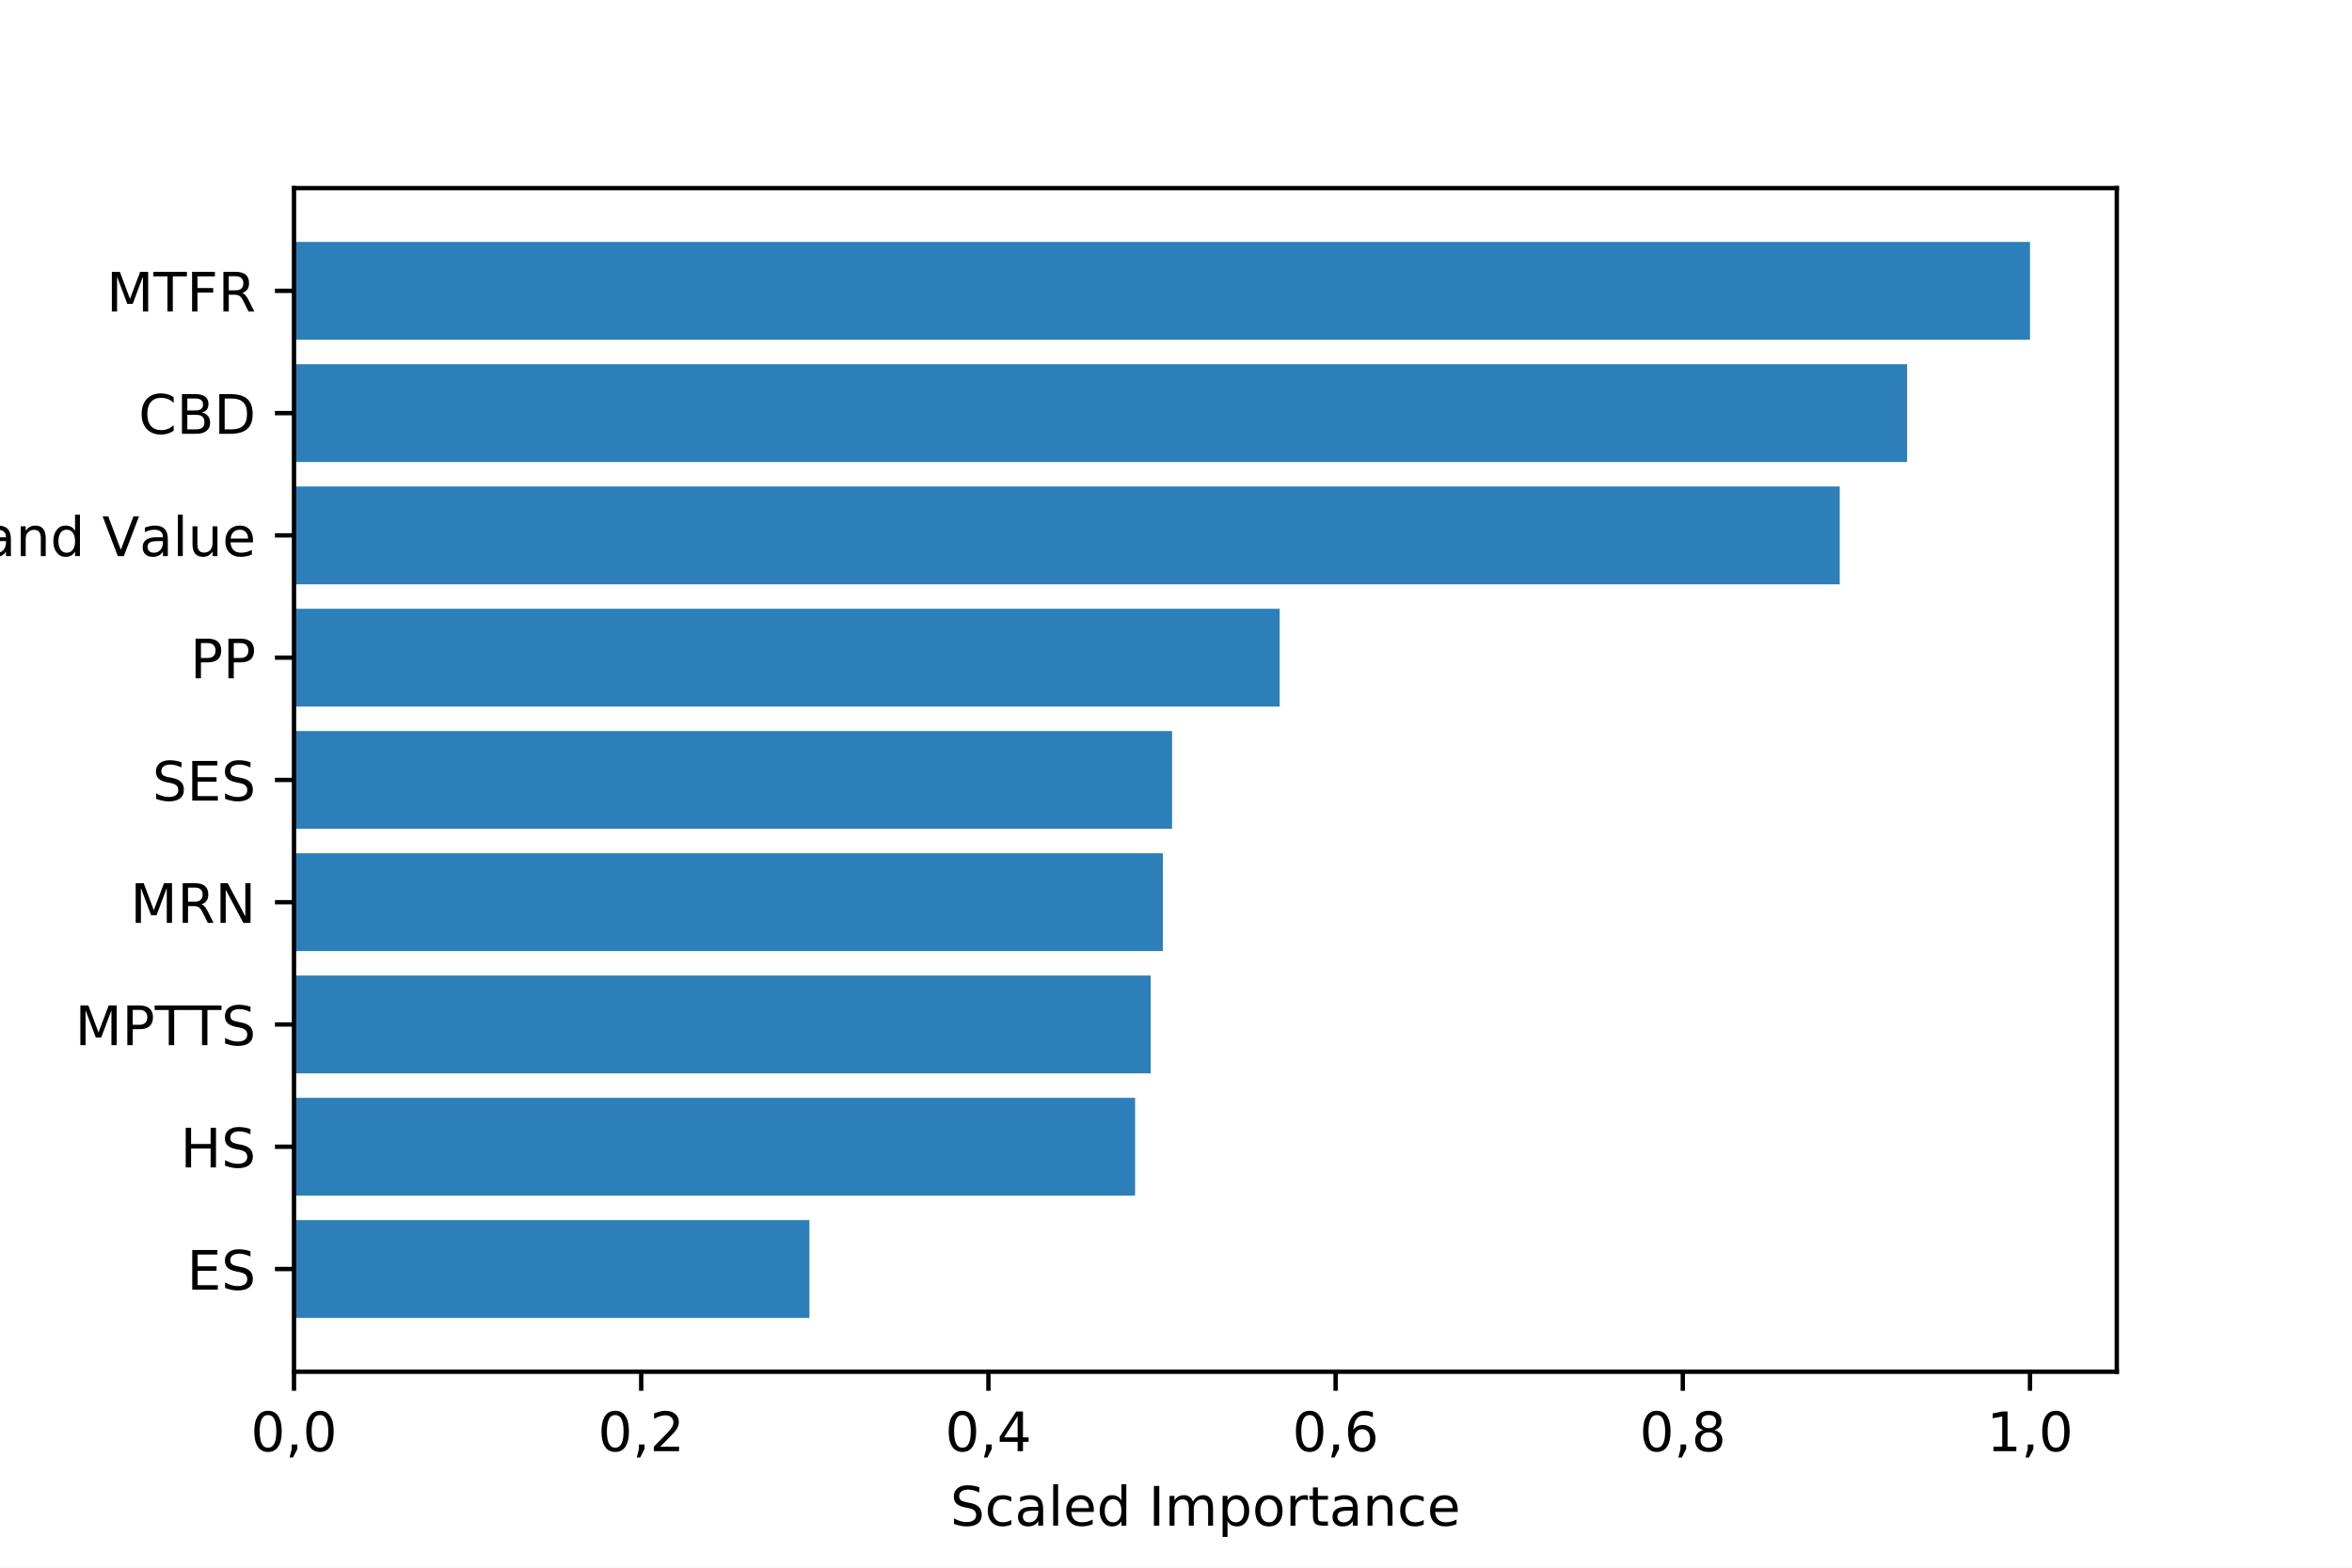
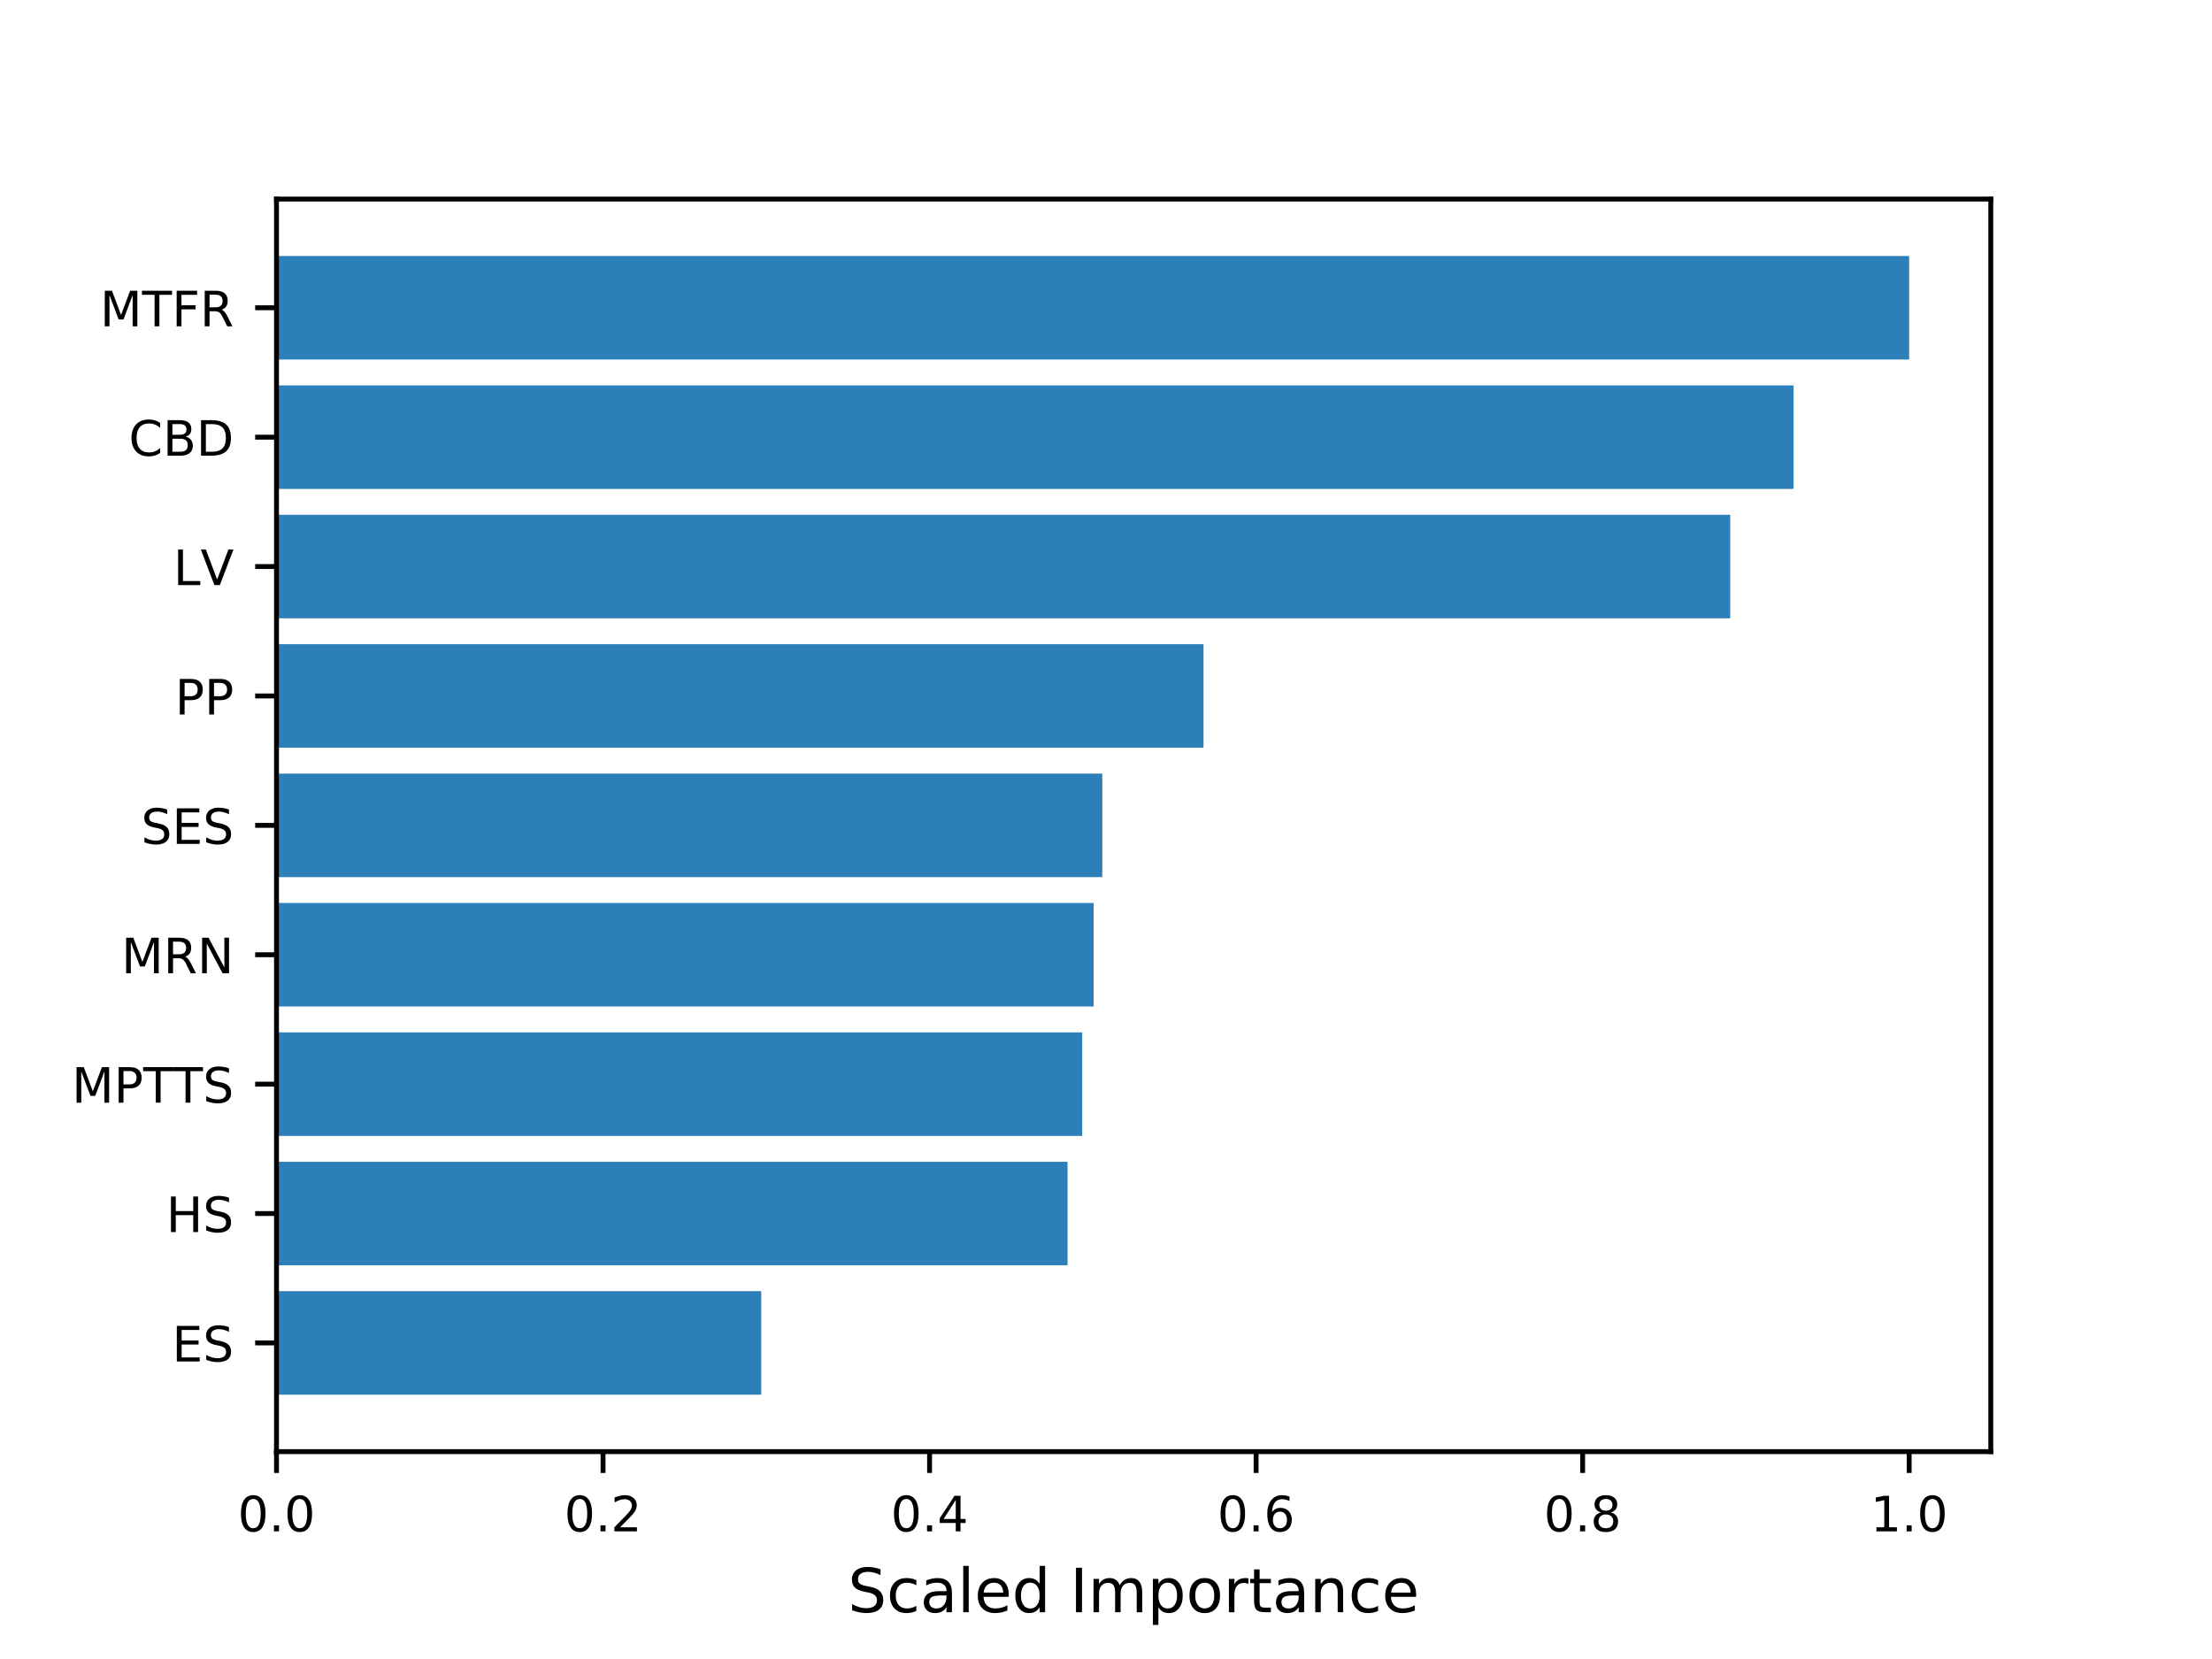
- <svg xmlns="http://www.w3.org/2000/svg" xmlns:xlink="http://www.w3.org/1999/xlink" height="288pt" version="1.1" viewBox="0 0 432 288" width="432pt">
+ <svg xmlns="http://www.w3.org/2000/svg" xmlns:xlink="http://www.w3.org/1999/xlink" height="272.126pt" version="1.1" viewBox="0 0 362.835 272.126" width="362.835pt">
  <defs>
    <style type="text/css">
*{stroke-linecap:butt;stroke-linejoin:round;}
  </style>
  </defs>
  <g id="figure_1">
    <g id="patch_1">
-       <path d="M 0 288  L 432 288  L 432 0  L 0 0  z " style="fill:#ffffff;" />
+       <path d="M 0 272.126  L 362.835 272.126  L 362.835 0  L 0 0  z " style="fill:#ffffff;" />
    </g>
    <g id="axes_1">
      <g id="patch_2">
-         <path d="M 54 252  L 388.8 252  L 388.8 34.56  L 54 34.56  z " style="fill:#ffffff;" />
+         <path d="M 45.354 238.11  L 326.551 238.11  L 326.551 32.655  L 45.354 32.655  z " style="fill:#ffffff;" />
      </g>
      <g id="patch_3">
-         <path clip-path="url(#p89a50918fe)" d="M 54 242.116  L 148.669 242.116  L 148.669 224.146  L 54 224.146  z " style="fill:#2c7fb8;" />
+         <path clip-path="url(#p14e335a076)" d="M 45.354 228.771  L 124.866 228.771  L 124.866 211.792  L 45.354 211.792  z " style="fill:#2c7fb8;" />
      </g>
      <g id="patch_4">
-         <path clip-path="url(#p89a50918fe)" d="M 54 219.654  L 208.486 219.654  L 208.486 201.683  L 54 201.683  z " style="fill:#2c7fb8;" />
+         <path clip-path="url(#p14e335a076)" d="M 45.354 207.547  L 175.107 207.547  L 175.107 190.567  L 45.354 190.567  z " style="fill:#2c7fb8;" />
      </g>
      <g id="patch_5">
-         <path clip-path="url(#p89a50918fe)" d="M 54 197.191  L 211.356 197.191  L 211.356 179.22  L 54 179.22  z " style="fill:#2c7fb8;" />
+         <path clip-path="url(#p14e335a076)" d="M 45.354 186.322  L 177.517 186.322  L 177.517 169.342  L 45.354 169.342  z " style="fill:#2c7fb8;" />
      </g>
      <g id="patch_6">
-         <path clip-path="url(#p89a50918fe)" d="M 54 174.728  L 213.588 174.728  L 213.588 156.758  L 54 156.758  z " style="fill:#2c7fb8;" />
+         <path clip-path="url(#p14e335a076)" d="M 45.354 165.097  L 179.391 165.097  L 179.391 148.117  L 45.354 148.117  z " style="fill:#2c7fb8;" />
      </g>
      <g id="patch_7">
-         <path clip-path="url(#p89a50918fe)" d="M 54 152.265  L 215.278 152.265  L 215.278 134.295  L 54 134.295  z " style="fill:#2c7fb8;" />
+         <path clip-path="url(#p14e335a076)" d="M 45.354 143.873  L 180.811 143.873  L 180.811 126.893  L 45.354 126.893  z " style="fill:#2c7fb8;" />
      </g>
      <g id="patch_8">
-         <path clip-path="url(#p89a50918fe)" d="M 54 129.802  L 235.047 129.802  L 235.047 111.832  L 54 111.832  z " style="fill:#2c7fb8;" />
+         <path clip-path="url(#p14e335a076)" d="M 45.354 122.648  L 197.415 122.648  L 197.415 105.668  L 45.354 105.668  z " style="fill:#2c7fb8;" />
      </g>
      <g id="patch_9">
-         <path clip-path="url(#p89a50918fe)" d="M 54 107.34  L 337.91 107.34  L 337.91 89.369  L 54 89.369  z " style="fill:#2c7fb8;" />
+         <path clip-path="url(#p14e335a076)" d="M 45.354 101.423  L 283.809 101.423  L 283.809 84.443  L 45.354 84.443  z " style="fill:#2c7fb8;" />
      </g>
      <g id="patch_10">
-         <path clip-path="url(#p89a50918fe)" d="M 54 84.877  L 350.282 84.877  L 350.282 66.906  L 54 66.906  z " style="fill:#2c7fb8;" />
+         <path clip-path="url(#p14e335a076)" d="M 45.354 80.198  L 294.2 80.198  L 294.2 63.219  L 45.354 63.219  z " style="fill:#2c7fb8;" />
      </g>
      <g id="patch_11">
-         <path clip-path="url(#p89a50918fe)" d="M 54 62.414  L 372.857 62.414  L 372.857 44.444  L 54 44.444  z " style="fill:#2c7fb8;" />
+         <path clip-path="url(#p14e335a076)" d="M 45.354 58.974  L 313.161 58.974  L 313.161 41.994  L 45.354 41.994  z " style="fill:#2c7fb8;" />
      </g>
      <g id="matplotlib.axis_1">
        <g id="xtick_1">
          <g id="line2d_1">
            <defs>
-               <path d="M 0 0  L 0 3.5  " id="mcd9fc59a5e" style="stroke:#000000;stroke-width:0.8;" />
-             </defs>
-             <g>
-               <use style="stroke:#000000;stroke-width:0.8;" x="54" xlink:href="#mcd9fc59a5e" y="252" />
+               <path d="M 0 0  L 0 3.5  " id="m15c969686b" style="stroke:#000000;stroke-width:0.8;" />
+             </defs>
+             <g>
+               <use style="stroke:#000000;stroke-width:0.8;" x="45.354" xlink:href="#m15c969686b" y="238.11" />
            </g>
          </g>
          <g id="text_1">
            <defs>
              <path d="M 31.781 66.406  Q 24.172 66.406 20.328 58.906  Q 16.5 51.422 16.5 36.375  Q 16.5 21.391 20.328 13.891  Q 24.172 6.391 31.781 6.391  Q 39.453 6.391 43.281 13.891  Q 47.125 21.391 47.125 36.375  Q 47.125 51.422 43.281 58.906  Q 39.453 66.406 31.781 66.406  z M 31.781 74.219  Q 44.047 74.219 50.516 64.516  Q 56.984 54.828 56.984 36.375  Q 56.984 17.969 50.516 8.266  Q 44.047 -1.422 31.781 -1.422  Q 19.531 -1.422 13.062 8.266  Q 6.594 17.969 6.594 36.375  Q 6.594 54.828 13.062 64.516  Q 19.531 74.219 31.781 74.219  z " id="DejaVuSans-48" />
-               <path d="M 11.719 12.406  L 22.016 12.406  L 22.016 4  L 14.016 -11.625  L 7.719 -11.625  L 11.719 4  z " id="DejaVuSans-44" />
-             </defs>
-             <g transform="translate(46.04844 266.5984)scale(0.1 -0.1)">
-               <use xlink:href="#DejaVuSans-48" />
-               <use x="63.623" xlink:href="#DejaVuSans-44" />
+               <path d="M 10.688 12.406  L 21 12.406  L 21 0  L 10.688 0  z " id="DejaVuSans-46" />
+             </defs>
+             <g transform="translate(38.99308 251.189)scale(0.08 -0.08)">
+               <use xlink:href="#DejaVuSans-48" />
+               <use x="63.623" xlink:href="#DejaVuSans-46" />
              <use x="95.41" xlink:href="#DejaVuSans-48" />
            </g>
          </g>
        </g>
        <g id="xtick_2">
          <g id="line2d_2">
            <g>
-               <use style="stroke:#000000;stroke-width:0.8;" x="117.771" xlink:href="#mcd9fc59a5e" y="252" />
+               <use style="stroke:#000000;stroke-width:0.8;" x="98.916" xlink:href="#m15c969686b" y="238.11" />
            </g>
          </g>
          <g id="text_2">
            <defs>
              <path d="M 19.188 8.297  L 53.609 8.297  L 53.609 0  L 7.328 0  L 7.328 8.297  Q 12.938 14.109 22.625 23.891  Q 32.328 33.688 34.812 36.531  Q 39.547 41.844 41.422 45.531  Q 43.312 49.219 43.312 52.781  Q 43.312 58.594 39.234 62.25  Q 35.156 65.922 28.609 65.922  Q 23.969 65.922 18.812 64.312  Q 13.672 62.703 7.812 59.422  L 7.812 69.391  Q 13.766 71.781 18.938 73  Q 24.125 74.219 28.422 74.219  Q 39.75 74.219 46.484 68.547  Q 53.219 62.891 53.219 53.422  Q 53.219 48.922 51.531 44.891  Q 49.859 40.875 45.406 35.406  Q 44.188 33.984 37.641 27.219  Q 31.109 20.453 19.188 8.297  z " id="DejaVuSans-50" />
            </defs>
-             <g transform="translate(109.8199 266.5984)scale(0.1 -0.1)">
-               <use xlink:href="#DejaVuSans-48" />
-               <use x="63.623" xlink:href="#DejaVuSans-44" />
+             <g transform="translate(92.55439 251.189)scale(0.08 -0.08)">
+               <use xlink:href="#DejaVuSans-48" />
+               <use x="63.623" xlink:href="#DejaVuSans-46" />
              <use x="95.41" xlink:href="#DejaVuSans-50" />
            </g>
          </g>
        </g>
        <g id="xtick_3">
          <g id="line2d_3">
            <g>
-               <use style="stroke:#000000;stroke-width:0.8;" x="181.543" xlink:href="#mcd9fc59a5e" y="252" />
+               <use style="stroke:#000000;stroke-width:0.8;" x="152.477" xlink:href="#m15c969686b" y="238.11" />
            </g>
          </g>
          <g id="text_3">
            <defs>
              <path d="M 37.797 64.312  L 12.891 25.391  L 37.797 25.391  z M 35.203 72.906  L 47.609 72.906  L 47.609 25.391  L 58.016 25.391  L 58.016 17.188  L 47.609 17.188  L 47.609 0  L 37.797 0  L 37.797 17.188  L 4.891 17.188  L 4.891 26.703  z " id="DejaVuSans-52" />
            </defs>
-             <g transform="translate(173.5913 266.5984)scale(0.1 -0.1)">
-               <use xlink:href="#DejaVuSans-48" />
-               <use x="63.623" xlink:href="#DejaVuSans-44" />
+             <g transform="translate(146.1157 251.189)scale(0.08 -0.08)">
+               <use xlink:href="#DejaVuSans-48" />
+               <use x="63.623" xlink:href="#DejaVuSans-46" />
              <use x="95.41" xlink:href="#DejaVuSans-52" />
            </g>
          </g>
        </g>
        <g id="xtick_4">
          <g id="line2d_4">
            <g>
-               <use style="stroke:#000000;stroke-width:0.8;" x="245.314" xlink:href="#mcd9fc59a5e" y="252" />
+               <use style="stroke:#000000;stroke-width:0.8;" x="206.038" xlink:href="#m15c969686b" y="238.11" />
            </g>
          </g>
          <g id="text_4">
            <defs>
              <path d="M 33.016 40.375  Q 26.375 40.375 22.484 35.828  Q 18.609 31.297 18.609 23.391  Q 18.609 15.531 22.484 10.953  Q 26.375 6.391 33.016 6.391  Q 39.656 6.391 43.531 10.953  Q 47.406 15.531 47.406 23.391  Q 47.406 31.297 43.531 35.828  Q 39.656 40.375 33.016 40.375  z M 52.594 71.297  L 52.594 62.312  Q 48.875 64.062 45.094 64.984  Q 41.312 65.922 37.594 65.922  Q 27.828 65.922 22.672 59.328  Q 17.531 52.734 16.797 39.406  Q 19.672 43.656 24.016 45.922  Q 28.375 48.188 33.594 48.188  Q 44.578 48.188 50.953 41.516  Q 57.328 34.859 57.328 23.391  Q 57.328 12.156 50.688 5.359  Q 44.047 -1.422 33.016 -1.422  Q 20.359 -1.422 13.672 8.266  Q 6.984 17.969 6.984 36.375  Q 6.984 53.656 15.188 63.938  Q 23.391 74.219 37.203 74.219  Q 40.922 74.219 44.703 73.484  Q 48.484 72.75 52.594 71.297  z " id="DejaVuSans-54" />
            </defs>
-             <g transform="translate(237.3627 266.5984)scale(0.1 -0.1)">
-               <use xlink:href="#DejaVuSans-48" />
-               <use x="63.623" xlink:href="#DejaVuSans-44" />
+             <g transform="translate(199.677 251.189)scale(0.08 -0.08)">
+               <use xlink:href="#DejaVuSans-48" />
+               <use x="63.623" xlink:href="#DejaVuSans-46" />
              <use x="95.41" xlink:href="#DejaVuSans-54" />
            </g>
          </g>
        </g>
        <g id="xtick_5">
          <g id="line2d_5">
            <g>
-               <use style="stroke:#000000;stroke-width:0.8;" x="309.086" xlink:href="#mcd9fc59a5e" y="252" />
+               <use style="stroke:#000000;stroke-width:0.8;" x="259.6" xlink:href="#m15c969686b" y="238.11" />
            </g>
          </g>
          <g id="text_5">
            <defs>
              <path d="M 31.781 34.625  Q 24.75 34.625 20.719 30.859  Q 16.703 27.094 16.703 20.516  Q 16.703 13.922 20.719 10.156  Q 24.75 6.391 31.781 6.391  Q 38.812 6.391 42.859 10.172  Q 46.922 13.969 46.922 20.516  Q 46.922 27.094 42.891 30.859  Q 38.875 34.625 31.781 34.625  z M 21.922 38.812  Q 15.578 40.375 12.031 44.719  Q 8.5 49.078 8.5 55.328  Q 8.5 64.062 14.719 69.141  Q 20.953 74.219 31.781 74.219  Q 42.672 74.219 48.875 69.141  Q 55.078 64.062 55.078 55.328  Q 55.078 49.078 51.531 44.719  Q 48 40.375 41.703 38.812  Q 48.828 37.156 52.797 32.312  Q 56.781 27.484 56.781 20.516  Q 56.781 9.906 50.312 4.234  Q 43.844 -1.422 31.781 -1.422  Q 19.734 -1.422 13.25 4.234  Q 6.781 9.906 6.781 20.516  Q 6.781 27.484 10.781 32.312  Q 14.797 37.156 21.922 38.812  z M 18.312 54.391  Q 18.312 48.734 21.844 45.562  Q 25.391 42.391 31.781 42.391  Q 38.141 42.391 41.719 45.562  Q 45.312 48.734 45.312 54.391  Q 45.312 60.062 41.719 63.234  Q 38.141 66.406 31.781 66.406  Q 25.391 66.406 21.844 63.234  Q 18.312 60.062 18.312 54.391  z " id="DejaVuSans-56" />
            </defs>
-             <g transform="translate(301.1342 266.5984)scale(0.1 -0.1)">
-               <use xlink:href="#DejaVuSans-48" />
-               <use x="63.623" xlink:href="#DejaVuSans-44" />
+             <g transform="translate(253.2383 251.189)scale(0.08 -0.08)">
+               <use xlink:href="#DejaVuSans-48" />
+               <use x="63.623" xlink:href="#DejaVuSans-46" />
              <use x="95.41" xlink:href="#DejaVuSans-56" />
            </g>
          </g>
        </g>
        <g id="xtick_6">
          <g id="line2d_6">
            <g>
-               <use style="stroke:#000000;stroke-width:0.8;" x="372.857" xlink:href="#mcd9fc59a5e" y="252" />
+               <use style="stroke:#000000;stroke-width:0.8;" x="313.161" xlink:href="#m15c969686b" y="238.11" />
            </g>
          </g>
          <g id="text_6">
            <defs>
              <path d="M 12.406 8.297  L 28.516 8.297  L 28.516 63.922  L 10.984 60.406  L 10.984 69.391  L 28.422 72.906  L 38.281 72.906  L 38.281 8.297  L 54.391 8.297  L 54.391 0  L 12.406 0  z " id="DejaVuSans-49" />
            </defs>
-             <g transform="translate(364.9056 266.5984)scale(0.1 -0.1)">
+             <g transform="translate(306.7996 251.189)scale(0.08 -0.08)">
              <use xlink:href="#DejaVuSans-49" />
-               <use x="63.623" xlink:href="#DejaVuSans-44" />
+               <use x="63.623" xlink:href="#DejaVuSans-46" />
              <use x="95.41" xlink:href="#DejaVuSans-48" />
            </g>
          </g>
        </g>
        <g id="text_7">
          <defs>
            <path d="M 53.516 70.516  L 53.516 60.891  Q 47.906 63.578 42.922 64.891  Q 37.938 66.219 33.297 66.219  Q 25.25 66.219 20.875 63.094  Q 16.5 59.969 16.5 54.203  Q 16.5 49.359 19.406 46.891  Q 22.312 44.438 30.422 42.922  L 36.375 41.703  Q 47.406 39.594 52.656 34.297  Q 57.906 29 57.906 20.125  Q 57.906 9.516 50.797 4.047  Q 43.703 -1.422 29.984 -1.422  Q 24.812 -1.422 18.969 -0.25  Q 13.141 0.922 6.891 3.219  L 6.891 13.375  Q 12.891 10.016 18.656 8.297  Q 24.422 6.594 29.984 6.594  Q 38.422 6.594 43.016 9.906  Q 47.609 13.234 47.609 19.391  Q 47.609 24.75 44.312 27.781  Q 41.016 30.812 33.5 32.328  L 27.484 33.5  Q 16.453 35.688 11.516 40.375  Q 6.594 45.062 6.594 53.422  Q 6.594 63.094 13.406 68.656  Q 20.219 74.219 32.172 74.219  Q 37.312 74.219 42.625 73.281  Q 47.953 72.359 53.516 70.516  z " id="DejaVuSans-83" />
            <path d="M 48.781 52.594  L 48.781 44.188  Q 44.969 46.297 41.141 47.344  Q 37.312 48.391 33.406 48.391  Q 24.656 48.391 19.812 42.844  Q 14.984 37.312 14.984 27.297  Q 14.984 17.281 19.812 11.734  Q 24.656 6.203 33.406 6.203  Q 37.312 6.203 41.141 7.25  Q 44.969 8.297 48.781 10.406  L 48.781 2.094  Q 45.016 0.344 40.984 -0.531  Q 36.969 -1.422 32.422 -1.422  Q 20.062 -1.422 12.781 6.344  Q 5.516 14.109 5.516 27.297  Q 5.516 40.672 12.859 48.328  Q 20.219 56 33.016 56  Q 37.156 56 41.109 55.141  Q 45.062 54.297 48.781 52.594  z " id="DejaVuSans-99" />
            <path d="M 34.281 27.484  Q 23.391 27.484 19.188 25  Q 14.984 22.516 14.984 16.5  Q 14.984 11.719 18.141 8.906  Q 21.297 6.109 26.703 6.109  Q 34.188 6.109 38.703 11.406  Q 43.219 16.703 43.219 25.484  L 43.219 27.484  z M 52.203 31.203  L 52.203 0  L 43.219 0  L 43.219 8.297  Q 40.141 3.328 35.547 0.953  Q 30.953 -1.422 24.312 -1.422  Q 15.922 -1.422 10.953 3.297  Q 6 8.016 6 15.922  Q 6 25.141 12.172 29.828  Q 18.359 34.516 30.609 34.516  L 43.219 34.516  L 43.219 35.406  Q 43.219 41.609 39.141 45  Q 35.062 48.391 27.688 48.391  Q 23 48.391 18.547 47.266  Q 14.109 46.141 10.016 43.891  L 10.016 52.203  Q 14.938 54.109 19.578 55.047  Q 24.219 56 28.609 56  Q 40.484 56 46.344 49.844  Q 52.203 43.703 52.203 31.203  z " id="DejaVuSans-97" />
            <path d="M 9.422 75.984  L 18.406 75.984  L 18.406 0  L 9.422 0  z " id="DejaVuSans-108" />
            <path d="M 56.203 29.594  L 56.203 25.203  L 14.891 25.203  Q 15.484 15.922 20.484 11.062  Q 25.484 6.203 34.422 6.203  Q 39.594 6.203 44.453 7.469  Q 49.312 8.734 54.109 11.281  L 54.109 2.781  Q 49.266 0.734 44.188 -0.344  Q 39.109 -1.422 33.891 -1.422  Q 20.797 -1.422 13.156 6.188  Q 5.516 13.812 5.516 26.812  Q 5.516 40.234 12.766 48.109  Q 20.016 56 32.328 56  Q 43.359 56 49.781 48.891  Q 56.203 41.797 56.203 29.594  z M 47.219 32.234  Q 47.125 39.594 43.094 43.984  Q 39.062 48.391 32.422 48.391  Q 24.906 48.391 20.391 44.141  Q 15.875 39.891 15.188 32.172  z " id="DejaVuSans-101" />
            <path d="M 45.406 46.391  L 45.406 75.984  L 54.391 75.984  L 54.391 0  L 45.406 0  L 45.406 8.203  Q 42.578 3.328 38.25 0.953  Q 33.938 -1.422 27.875 -1.422  Q 17.969 -1.422 11.734 6.484  Q 5.516 14.406 5.516 27.297  Q 5.516 40.188 11.734 48.094  Q 17.969 56 27.875 56  Q 33.938 56 38.25 53.625  Q 42.578 51.266 45.406 46.391  z M 14.797 27.297  Q 14.797 17.391 18.875 11.75  Q 22.953 6.109 30.078 6.109  Q 37.203 6.109 41.297 11.75  Q 45.406 17.391 45.406 27.297  Q 45.406 37.203 41.297 42.844  Q 37.203 48.484 30.078 48.484  Q 22.953 48.484 18.875 42.844  Q 14.797 37.203 14.797 27.297  z " id="DejaVuSans-100" />
            <path id="DejaVuSans-32" />
            <path d="M 9.812 72.906  L 19.672 72.906  L 19.672 0  L 9.812 0  z " id="DejaVuSans-73" />
            <path d="M 52 44.188  Q 55.375 50.25 60.062 53.125  Q 64.75 56 71.094 56  Q 79.641 56 84.281 50.016  Q 88.922 44.047 88.922 33.016  L 88.922 0  L 79.891 0  L 79.891 32.719  Q 79.891 40.578 77.094 44.375  Q 74.312 48.188 68.609 48.188  Q 61.625 48.188 57.562 43.547  Q 53.516 38.922 53.516 30.906  L 53.516 0  L 44.484 0  L 44.484 32.719  Q 44.484 40.625 41.703 44.406  Q 38.922 48.188 33.109 48.188  Q 26.219 48.188 22.156 43.531  Q 18.109 38.875 18.109 30.906  L 18.109 0  L 9.078 0  L 9.078 54.688  L 18.109 54.688  L 18.109 46.188  Q 21.188 51.219 25.484 53.609  Q 29.781 56 35.688 56  Q 41.656 56 45.828 52.969  Q 50 49.953 52 44.188  z " id="DejaVuSans-109" />
            <path d="M 18.109 8.203  L 18.109 -20.797  L 9.078 -20.797  L 9.078 54.688  L 18.109 54.688  L 18.109 46.391  Q 20.953 51.266 25.266 53.625  Q 29.594 56 35.594 56  Q 45.562 56 51.781 48.094  Q 58.016 40.188 58.016 27.297  Q 58.016 14.406 51.781 6.484  Q 45.562 -1.422 35.594 -1.422  Q 29.594 -1.422 25.266 0.953  Q 20.953 3.328 18.109 8.203  z M 48.688 27.297  Q 48.688 37.203 44.609 42.844  Q 40.531 48.484 33.406 48.484  Q 26.266 48.484 22.188 42.844  Q 18.109 37.203 18.109 27.297  Q 18.109 17.391 22.188 11.75  Q 26.266 6.109 33.406 6.109  Q 40.531 6.109 44.609 11.75  Q 48.688 17.391 48.688 27.297  z " id="DejaVuSans-112" />
            <path d="M 30.609 48.391  Q 23.391 48.391 19.188 42.75  Q 14.984 37.109 14.984 27.297  Q 14.984 17.484 19.156 11.844  Q 23.344 6.203 30.609 6.203  Q 37.797 6.203 41.984 11.859  Q 46.188 17.531 46.188 27.297  Q 46.188 37.016 41.984 42.703  Q 37.797 48.391 30.609 48.391  z M 30.609 56  Q 42.328 56 49.016 48.375  Q 55.719 40.766 55.719 27.297  Q 55.719 13.875 49.016 6.219  Q 42.328 -1.422 30.609 -1.422  Q 18.844 -1.422 12.172 6.219  Q 5.516 13.875 5.516 27.297  Q 5.516 40.766 12.172 48.375  Q 18.844 56 30.609 56  z " id="DejaVuSans-111" />
            <path d="M 41.109 46.297  Q 39.594 47.172 37.812 47.578  Q 36.031 48 33.891 48  Q 26.266 48 22.188 43.047  Q 18.109 38.094 18.109 28.812  L 18.109 0  L 9.078 0  L 9.078 54.688  L 18.109 54.688  L 18.109 46.188  Q 20.953 51.172 25.484 53.578  Q 30.031 56 36.531 56  Q 37.453 56 38.578 55.875  Q 39.703 55.766 41.062 55.516  z " id="DejaVuSans-114" />
            <path d="M 18.312 70.219  L 18.312 54.688  L 36.812 54.688  L 36.812 47.703  L 18.312 47.703  L 18.312 18.016  Q 18.312 11.328 20.141 9.422  Q 21.969 7.516 27.594 7.516  L 36.812 7.516  L 36.812 0  L 27.594 0  Q 17.188 0 13.234 3.875  Q 9.281 7.766 9.281 18.016  L 9.281 47.703  L 2.688 47.703  L 2.688 54.688  L 9.281 54.688  L 9.281 70.219  z " id="DejaVuSans-116" />
            <path d="M 54.891 33.016  L 54.891 0  L 45.906 0  L 45.906 32.719  Q 45.906 40.484 42.875 44.328  Q 39.844 48.188 33.797 48.188  Q 26.516 48.188 22.312 43.547  Q 18.109 38.922 18.109 30.906  L 18.109 0  L 9.078 0  L 9.078 54.688  L 18.109 54.688  L 18.109 46.188  Q 21.344 51.125 25.703 53.562  Q 30.078 56 35.797 56  Q 45.219 56 50.047 50.172  Q 54.891 44.344 54.891 33.016  z " id="DejaVuSans-110" />
          </defs>
-           <g transform="translate(174.5305 280.2766)scale(0.1 -0.1)">
+           <g transform="translate(139.0832 264.4512)scale(0.1 -0.1)">
            <use xlink:href="#DejaVuSans-83" />
            <use x="63.477" xlink:href="#DejaVuSans-99" />
            <use x="118.457" xlink:href="#DejaVuSans-97" />
            <use x="179.736" xlink:href="#DejaVuSans-108" />
            <use x="207.52" xlink:href="#DejaVuSans-101" />
            <use x="269.043" xlink:href="#DejaVuSans-100" />
            <use x="332.52" xlink:href="#DejaVuSans-32" />
            <use x="364.307" xlink:href="#DejaVuSans-73" />
            <use x="393.799" xlink:href="#DejaVuSans-109" />
            <use x="491.211" xlink:href="#DejaVuSans-112" />
            <use x="554.688" xlink:href="#DejaVuSans-111" />
            <use x="615.869" xlink:href="#DejaVuSans-114" />
            <use x="656.982" xlink:href="#DejaVuSans-116" />
            <use x="696.191" xlink:href="#DejaVuSans-97" />
            <use x="757.471" xlink:href="#DejaVuSans-110" />
            <use x="820.85" xlink:href="#DejaVuSans-99" />
            <use x="875.83" xlink:href="#DejaVuSans-101" />
          </g>
        </g>
      </g>
      <g id="matplotlib.axis_2">
        <g id="ytick_1">
          <g id="line2d_7">
            <defs>
-               <path d="M 0 0  L -3.5 0  " id="me6a5a17b6e" style="stroke:#000000;stroke-width:0.8;" />
-             </defs>
-             <g>
-               <use style="stroke:#000000;stroke-width:0.8;" x="54" xlink:href="#me6a5a17b6e" y="233.131" />
+               <path d="M 0 0  L -3.5 0  " id="m0959d3c7fb" style="stroke:#000000;stroke-width:0.8;" />
+             </defs>
+             <g>
+               <use style="stroke:#000000;stroke-width:0.8;" x="45.354" xlink:href="#m0959d3c7fb" y="220.281" />
            </g>
          </g>
          <g id="text_8">
            <defs>
              <path d="M 9.812 72.906  L 55.906 72.906  L 55.906 64.594  L 19.672 64.594  L 19.672 43.016  L 54.391 43.016  L 54.391 34.719  L 19.672 34.719  L 19.672 8.297  L 56.781 8.297  L 56.781 0  L 9.812 0  z " id="DejaVuSans-69" />
            </defs>
-             <g transform="translate(34.33281 236.9305)scale(0.1 -0.1)">
+             <g transform="translate(28.22058 223.3209)scale(0.08 -0.08)">
              <use xlink:href="#DejaVuSans-69" />
              <use x="63.184" xlink:href="#DejaVuSans-83" />
            </g>
          </g>
        </g>
        <g id="ytick_2">
          <g id="line2d_8">
            <g>
-               <use style="stroke:#000000;stroke-width:0.8;" x="54" xlink:href="#me6a5a17b6e" y="210.668" />
+               <use style="stroke:#000000;stroke-width:0.8;" x="45.354" xlink:href="#m0959d3c7fb" y="199.057" />
            </g>
          </g>
          <g id="text_9">
            <defs>
              <path d="M 9.812 72.906  L 19.672 72.906  L 19.672 43.016  L 55.516 43.016  L 55.516 72.906  L 65.375 72.906  L 65.375 0  L 55.516 0  L 55.516 34.719  L 19.672 34.719  L 19.672 0  L 9.812 0  z " id="DejaVuSans-72" />
            </defs>
-             <g transform="translate(33.13125 214.4676)scale(0.1 -0.1)">
+             <g transform="translate(27.25933 202.0962)scale(0.08 -0.08)">
              <use xlink:href="#DejaVuSans-72" />
              <use x="75.195" xlink:href="#DejaVuSans-83" />
            </g>
          </g>
        </g>
        <g id="ytick_3">
          <g id="line2d_9">
            <g>
-               <use style="stroke:#000000;stroke-width:0.8;" x="54" xlink:href="#me6a5a17b6e" y="188.206" />
+               <use style="stroke:#000000;stroke-width:0.8;" x="45.354" xlink:href="#m0959d3c7fb" y="177.832" />
            </g>
          </g>
          <g id="text_10">
            <defs>
              <path d="M 9.812 72.906  L 24.516 72.906  L 43.109 23.297  L 61.812 72.906  L 76.516 72.906  L 76.516 0  L 66.891 0  L 66.891 64.016  L 48.094 14.016  L 38.188 14.016  L 19.391 64.016  L 19.391 0  L 9.812 0  z " id="DejaVuSans-77" />
              <path d="M 19.672 64.797  L 19.672 37.406  L 32.078 37.406  Q 38.969 37.406 42.719 40.969  Q 46.484 44.531 46.484 51.125  Q 46.484 57.672 42.719 61.234  Q 38.969 64.797 32.078 64.797  z M 9.812 72.906  L 32.078 72.906  Q 44.344 72.906 50.609 67.359  Q 56.891 61.812 56.891 51.125  Q 56.891 40.328 50.609 34.812  Q 44.344 29.297 32.078 29.297  L 19.672 29.297  L 19.672 0  L 9.812 0  z " id="DejaVuSans-80" />
              <path d="M -0.297 72.906  L 61.375 72.906  L 61.375 64.594  L 35.5 64.594  L 35.5 0  L 25.594 0  L 25.594 64.594  L -0.297 64.594  z " id="DejaVuSans-84" />
            </defs>
-             <g transform="translate(13.77969 192.0048)scale(0.1 -0.1)">
+             <g transform="translate(11.77808 180.8715)scale(0.08 -0.08)">
              <use xlink:href="#DejaVuSans-77" />
              <use x="86.279" xlink:href="#DejaVuSans-80" />
              <use x="146.582" xlink:href="#DejaVuSans-84" />
              <use x="207.65" xlink:href="#DejaVuSans-84" />
              <use x="268.734" xlink:href="#DejaVuSans-83" />
            </g>
          </g>
        </g>
        <g id="ytick_4">
          <g id="line2d_10">
            <g>
-               <use style="stroke:#000000;stroke-width:0.8;" x="54" xlink:href="#me6a5a17b6e" y="165.743" />
+               <use style="stroke:#000000;stroke-width:0.8;" x="45.354" xlink:href="#m0959d3c7fb" y="156.607" />
            </g>
          </g>
          <g id="text_11">
            <defs>
              <path d="M 44.391 34.188  Q 47.562 33.109 50.562 29.594  Q 53.562 26.078 56.594 19.922  L 66.609 0  L 56 0  L 46.688 18.703  Q 43.062 26.031 39.672 28.422  Q 36.281 30.812 30.422 30.812  L 19.672 30.812  L 19.672 0  L 9.812 0  L 9.812 72.906  L 32.078 72.906  Q 44.578 72.906 50.734 67.672  Q 56.891 62.453 56.891 51.906  Q 56.891 45.016 53.688 40.469  Q 50.484 35.938 44.391 34.188  z M 19.672 64.797  L 19.672 38.922  L 32.078 38.922  Q 39.203 38.922 42.844 42.219  Q 46.484 45.516 46.484 51.906  Q 46.484 58.297 42.844 61.547  Q 39.203 64.797 32.078 64.797  z " id="DejaVuSans-82" />
              <path d="M 9.812 72.906  L 23.094 72.906  L 55.422 11.922  L 55.422 72.906  L 64.984 72.906  L 64.984 0  L 51.703 0  L 19.391 60.984  L 19.391 0  L 9.812 0  z " id="DejaVuSans-78" />
            </defs>
-             <g transform="translate(23.94219 169.542)scale(0.1 -0.1)">
+             <g transform="translate(19.90808 159.6468)scale(0.08 -0.08)">
              <use xlink:href="#DejaVuSans-77" />
              <use x="86.279" xlink:href="#DejaVuSans-82" />
              <use x="155.762" xlink:href="#DejaVuSans-78" />
            </g>
          </g>
        </g>
        <g id="ytick_5">
          <g id="line2d_11">
            <g>
-               <use style="stroke:#000000;stroke-width:0.8;" x="54" xlink:href="#me6a5a17b6e" y="143.28" />
+               <use style="stroke:#000000;stroke-width:0.8;" x="45.354" xlink:href="#m0959d3c7fb" y="135.383" />
            </g>
          </g>
          <g id="text_12">
-             <g transform="translate(27.98438 147.0792)scale(0.1 -0.1)">
+             <g transform="translate(23.14183 138.4221)scale(0.08 -0.08)">
              <use xlink:href="#DejaVuSans-83" />
              <use x="63.477" xlink:href="#DejaVuSans-69" />
              <use x="126.66" xlink:href="#DejaVuSans-83" />
            </g>
          </g>
        </g>
        <g id="ytick_6">
          <g id="line2d_12">
            <g>
-               <use style="stroke:#000000;stroke-width:0.8;" x="54" xlink:href="#me6a5a17b6e" y="120.817" />
+               <use style="stroke:#000000;stroke-width:0.8;" x="45.354" xlink:href="#m0959d3c7fb" y="114.158" />
            </g>
          </g>
          <g id="text_13">
-             <g transform="translate(34.94062 124.6164)scale(0.1 -0.1)">
+             <g transform="translate(28.70683 117.1974)scale(0.08 -0.08)">
              <use xlink:href="#DejaVuSans-80" />
              <use x="60.303" xlink:href="#DejaVuSans-80" />
            </g>
          </g>
        </g>
        <g id="ytick_7">
          <g id="line2d_13">
            <g>
-               <use style="stroke:#000000;stroke-width:0.8;" x="54" xlink:href="#me6a5a17b6e" y="98.354" />
+               <use style="stroke:#000000;stroke-width:0.8;" x="45.354" xlink:href="#m0959d3c7fb" y="92.933" />
            </g>
          </g>
          <g id="text_14">
            <defs>
              <path d="M 9.812 72.906  L 19.672 72.906  L 19.672 8.297  L 55.172 8.297  L 55.172 0  L 9.812 0  z " id="DejaVuSans-76" />
              <path d="M 28.609 0  L 0.781 72.906  L 11.078 72.906  L 34.188 11.531  L 57.328 72.906  L 67.578 72.906  L 39.797 0  z " id="DejaVuSans-86" />
-               <path d="M 8.5 21.578  L 8.5 54.688  L 17.484 54.688  L 17.484 21.922  Q 17.484 14.156 20.5 10.266  Q 23.531 6.391 29.594 6.391  Q 36.859 6.391 41.078 11.031  Q 45.312 15.672 45.312 23.688  L 45.312 54.688  L 54.297 54.688  L 54.297 0  L 45.312 0  L 45.312 8.406  Q 42.047 3.422 37.719 1  Q 33.406 -1.422 27.688 -1.422  Q 18.266 -1.422 13.375 4.438  Q 8.5 10.297 8.5 21.578  z M 31.109 56  z " id="DejaVuSans-117" />
-             </defs>
-             <g transform="translate(-8.790625 102.1536)scale(0.1 -0.1)">
+             </defs>
+             <g transform="translate(28.43808 95.97265)scale(0.08 -0.08)">
              <use xlink:href="#DejaVuSans-76" />
-               <use x="55.713" xlink:href="#DejaVuSans-97" />
-               <use x="116.992" xlink:href="#DejaVuSans-110" />
-               <use x="180.371" xlink:href="#DejaVuSans-100" />
-               <use x="243.848" xlink:href="#DejaVuSans-32" />
-               <use x="275.635" xlink:href="#DejaVuSans-86" />
-               <use x="343.934" xlink:href="#DejaVuSans-97" />
-               <use x="405.213" xlink:href="#DejaVuSans-108" />
-               <use x="432.996" xlink:href="#DejaVuSans-117" />
-               <use x="496.375" xlink:href="#DejaVuSans-101" />
+               <use x="55.541" xlink:href="#DejaVuSans-86" />
            </g>
          </g>
        </g>
        <g id="ytick_8">
          <g id="line2d_14">
            <g>
-               <use style="stroke:#000000;stroke-width:0.8;" x="54" xlink:href="#me6a5a17b6e" y="75.892" />
+               <use style="stroke:#000000;stroke-width:0.8;" x="45.354" xlink:href="#m0959d3c7fb" y="71.709" />
            </g>
          </g>
          <g id="text_15">
            <defs>
              <path d="M 64.406 67.281  L 64.406 56.891  Q 59.422 61.531 53.781 63.812  Q 48.141 66.109 41.797 66.109  Q 29.297 66.109 22.656 58.469  Q 16.016 50.828 16.016 36.375  Q 16.016 21.969 22.656 14.328  Q 29.297 6.688 41.797 6.688  Q 48.141 6.688 53.781 8.984  Q 59.422 11.281 64.406 15.922  L 64.406 5.609  Q 59.234 2.094 53.438 0.328  Q 47.656 -1.422 41.219 -1.422  Q 24.656 -1.422 15.125 8.703  Q 5.609 18.844 5.609 36.375  Q 5.609 53.953 15.125 64.078  Q 24.656 74.219 41.219 74.219  Q 47.75 74.219 53.531 72.484  Q 59.328 70.75 64.406 67.281  z " id="DejaVuSans-67" />
              <path d="M 19.672 34.812  L 19.672 8.109  L 35.5 8.109  Q 43.453 8.109 47.281 11.406  Q 51.125 14.703 51.125 21.484  Q 51.125 28.328 47.281 31.562  Q 43.453 34.812 35.5 34.812  z M 19.672 64.797  L 19.672 42.828  L 34.281 42.828  Q 41.5 42.828 45.031 45.531  Q 48.578 48.25 48.578 53.812  Q 48.578 59.328 45.031 62.062  Q 41.5 64.797 34.281 64.797  z M 9.812 72.906  L 35.016 72.906  Q 46.297 72.906 52.391 68.219  Q 58.5 63.531 58.5 54.891  Q 58.5 48.188 55.375 44.234  Q 52.25 40.281 46.188 39.312  Q 53.469 37.75 57.5 32.781  Q 61.531 27.828 61.531 20.406  Q 61.531 10.641 54.891 5.312  Q 48.25 0 35.984 0  L 9.812 0  z " id="DejaVuSans-66" />
              <path d="M 19.672 64.797  L 19.672 8.109  L 31.594 8.109  Q 46.688 8.109 53.688 14.938  Q 60.688 21.781 60.688 36.531  Q 60.688 51.172 53.688 57.984  Q 46.688 64.797 31.594 64.797  z M 9.812 72.906  L 30.078 72.906  Q 51.266 72.906 61.172 64.094  Q 71.094 55.281 71.094 36.531  Q 71.094 17.672 61.125 8.828  Q 51.172 0 30.078 0  L 9.812 0  z " id="DejaVuSans-68" />
            </defs>
-             <g transform="translate(25.45625 79.69079)scale(0.1 -0.1)">
+             <g transform="translate(21.11933 74.74795)scale(0.08 -0.08)">
              <use xlink:href="#DejaVuSans-67" />
              <use x="69.824" xlink:href="#DejaVuSans-66" />
              <use x="138.428" xlink:href="#DejaVuSans-68" />
            </g>
          </g>
        </g>
        <g id="ytick_9">
          <g id="line2d_15">
            <g>
-               <use style="stroke:#000000;stroke-width:0.8;" x="54" xlink:href="#me6a5a17b6e" y="53.429" />
+               <use style="stroke:#000000;stroke-width:0.8;" x="45.354" xlink:href="#m0959d3c7fb" y="50.484" />
            </g>
          </g>
          <g id="text_16">
            <defs>
              <path d="M 9.812 72.906  L 51.703 72.906  L 51.703 64.594  L 19.672 64.594  L 19.672 43.109  L 48.578 43.109  L 48.578 34.812  L 19.672 34.812  L 19.672 0  L 9.812 0  z " id="DejaVuSans-70" />
            </defs>
-             <g transform="translate(19.56406 57.22798)scale(0.1 -0.1)">
+             <g transform="translate(16.40558 53.52324)scale(0.08 -0.08)">
              <use xlink:href="#DejaVuSans-77" />
              <use x="86.279" xlink:href="#DejaVuSans-84" />
              <use x="147.363" xlink:href="#DejaVuSans-70" />
              <use x="204.883" xlink:href="#DejaVuSans-82" />
            </g>
          </g>
        </g>
      </g>
      <g id="patch_12">
-         <path d="M 54 252  L 54 34.56  " style="fill:none;stroke:#000000;stroke-linecap:square;stroke-linejoin:miter;stroke-width:0.8;" />
+         <path d="M 45.354 238.11  L 45.354 32.655  " style="fill:none;stroke:#000000;stroke-linecap:square;stroke-linejoin:miter;stroke-width:0.8;" />
      </g>
      <g id="patch_13">
-         <path d="M 388.8 252  L 388.8 34.56  " style="fill:none;stroke:#000000;stroke-linecap:square;stroke-linejoin:miter;stroke-width:0.8;" />
+         <path d="M 326.551 238.11  L 326.551 32.655  " style="fill:none;stroke:#000000;stroke-linecap:square;stroke-linejoin:miter;stroke-width:0.8;" />
      </g>
      <g id="patch_14">
-         <path d="M 54 252  L 388.8 252  " style="fill:none;stroke:#000000;stroke-linecap:square;stroke-linejoin:miter;stroke-width:0.8;" />
+         <path d="M 45.354 238.11  L 326.551 238.11  " style="fill:none;stroke:#000000;stroke-linecap:square;stroke-linejoin:miter;stroke-width:0.8;" />
      </g>
      <g id="patch_15">
-         <path d="M 54 34.56  L 388.8 34.56  " style="fill:none;stroke:#000000;stroke-linecap:square;stroke-linejoin:miter;stroke-width:0.8;" />
+         <path d="M 45.354 32.655  L 326.551 32.655  " style="fill:none;stroke:#000000;stroke-linecap:square;stroke-linejoin:miter;stroke-width:0.8;" />
      </g>
    </g>
  </g>
  <defs>
-     <clipPath id="p89a50918fe">
-       <rect height="217.44" width="334.8" x="54" y="34.56" />
+     <clipPath id="p14e335a076">
+       <rect height="205.455" width="281.197" x="45.354" y="32.655" />
    </clipPath>
  </defs>
</svg>
